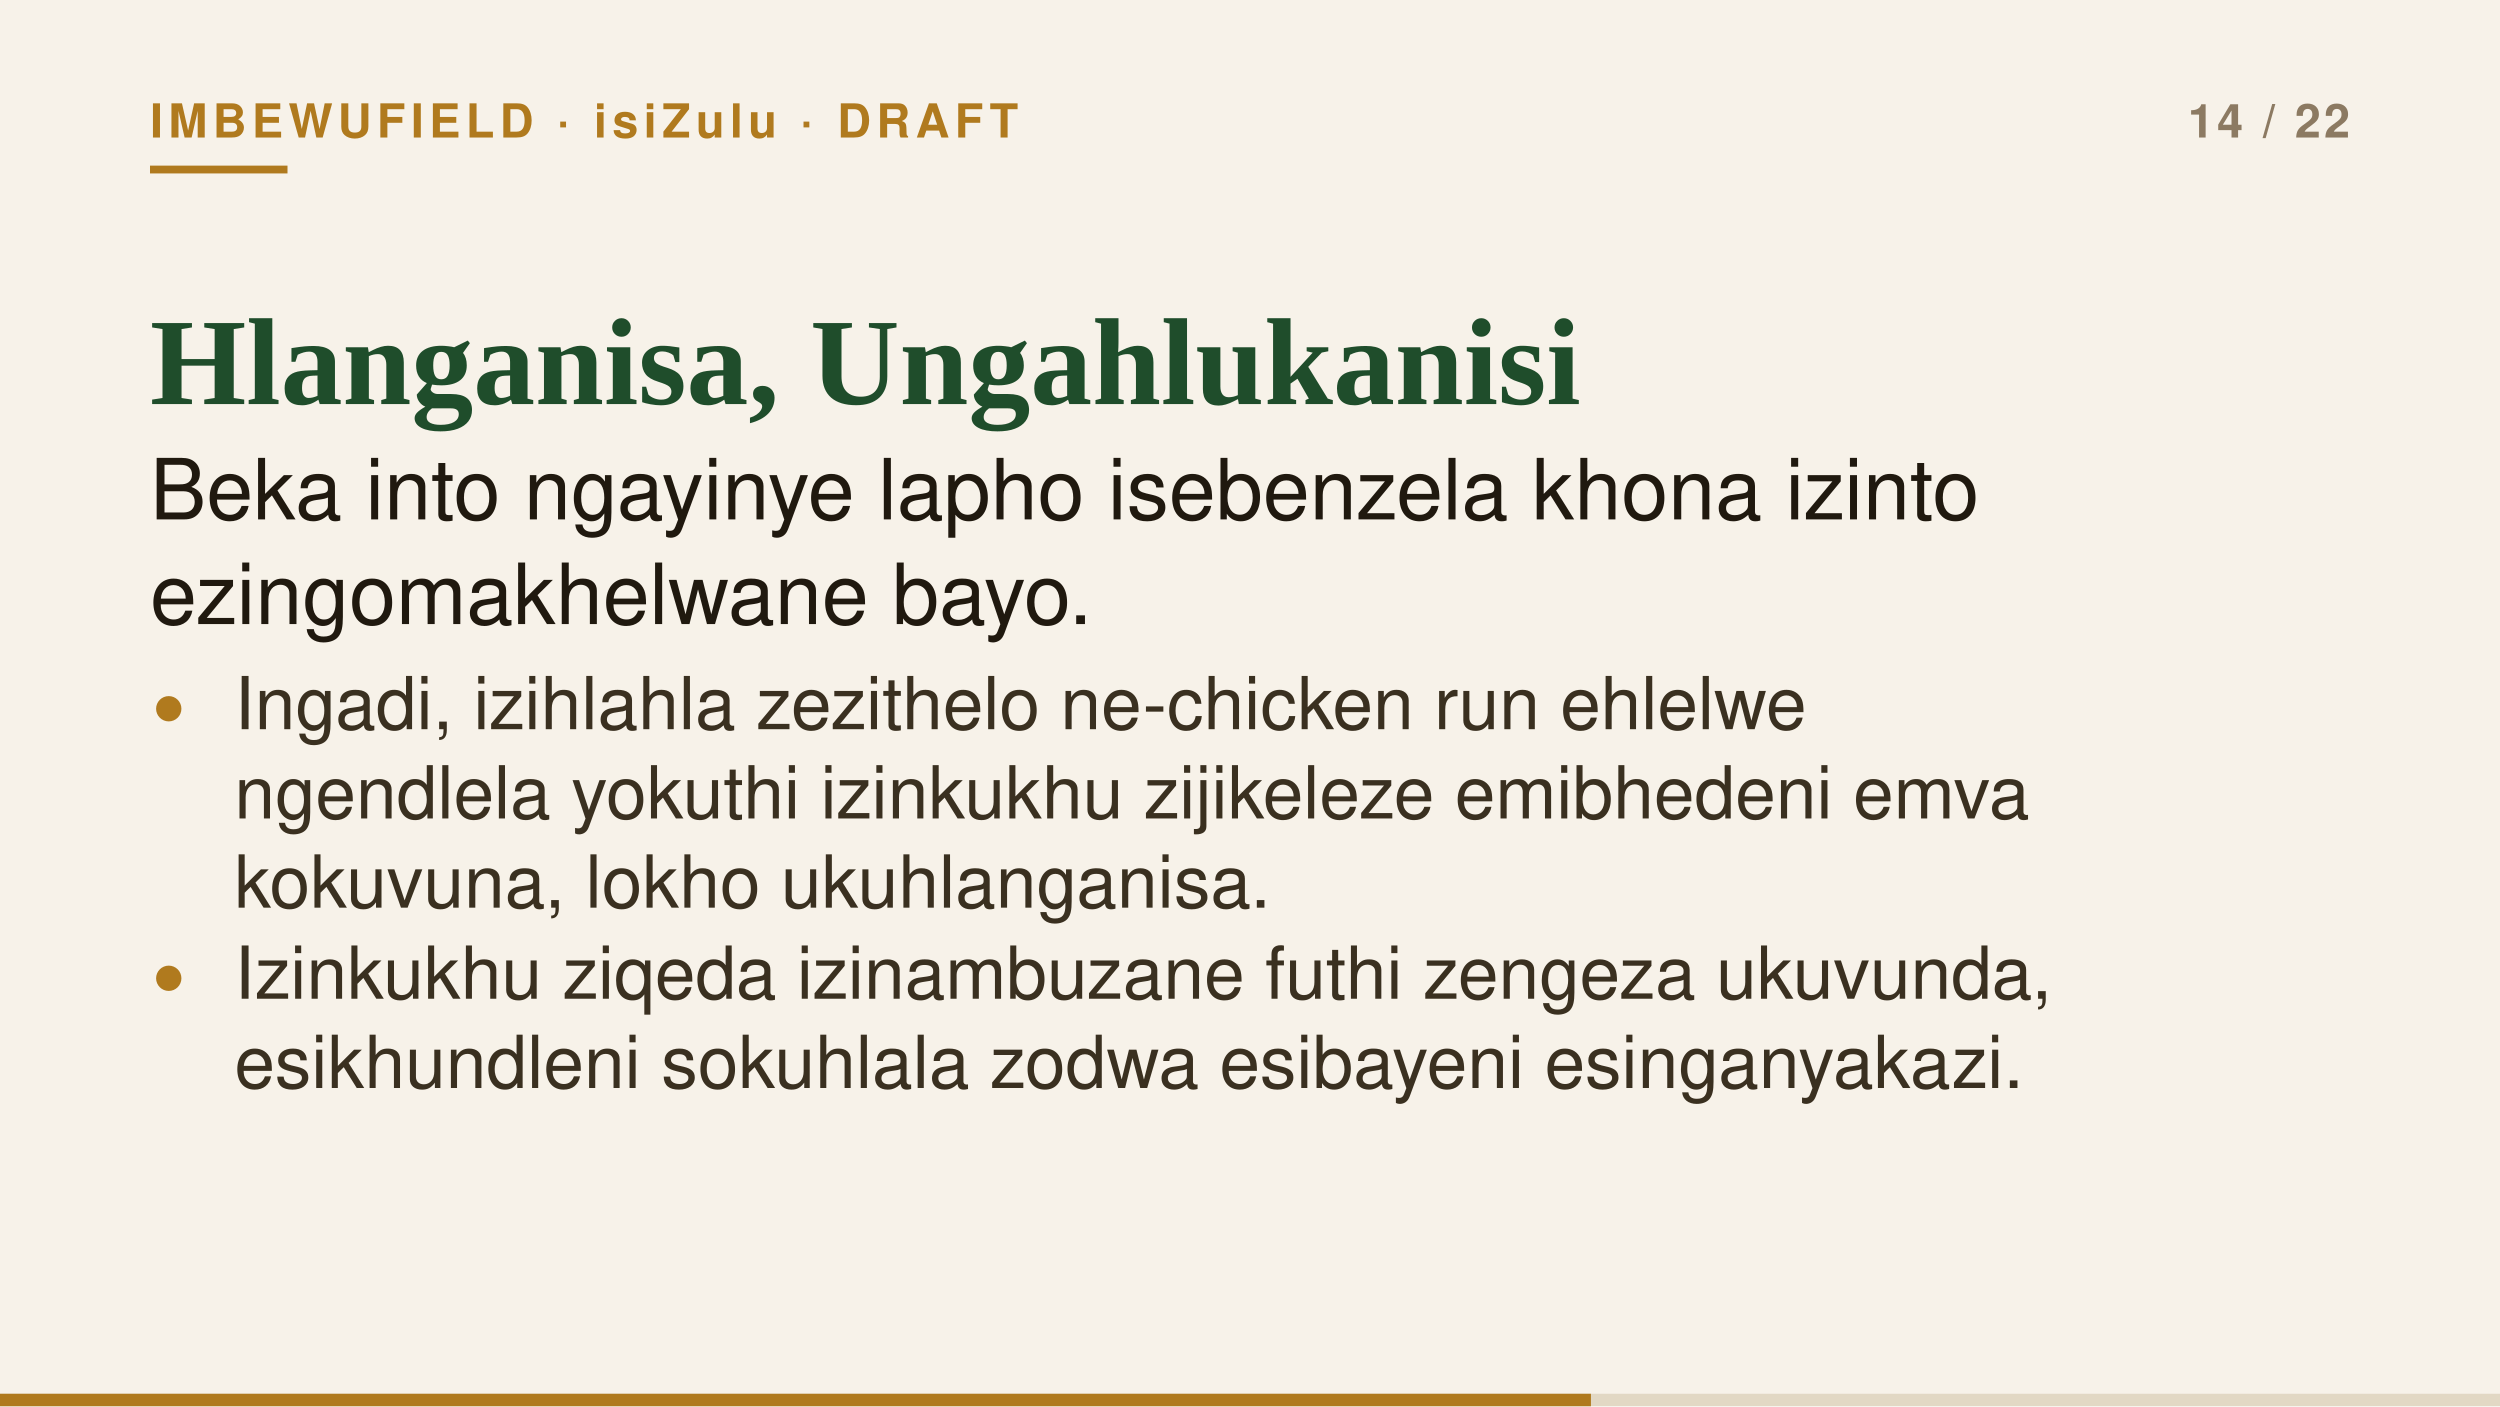
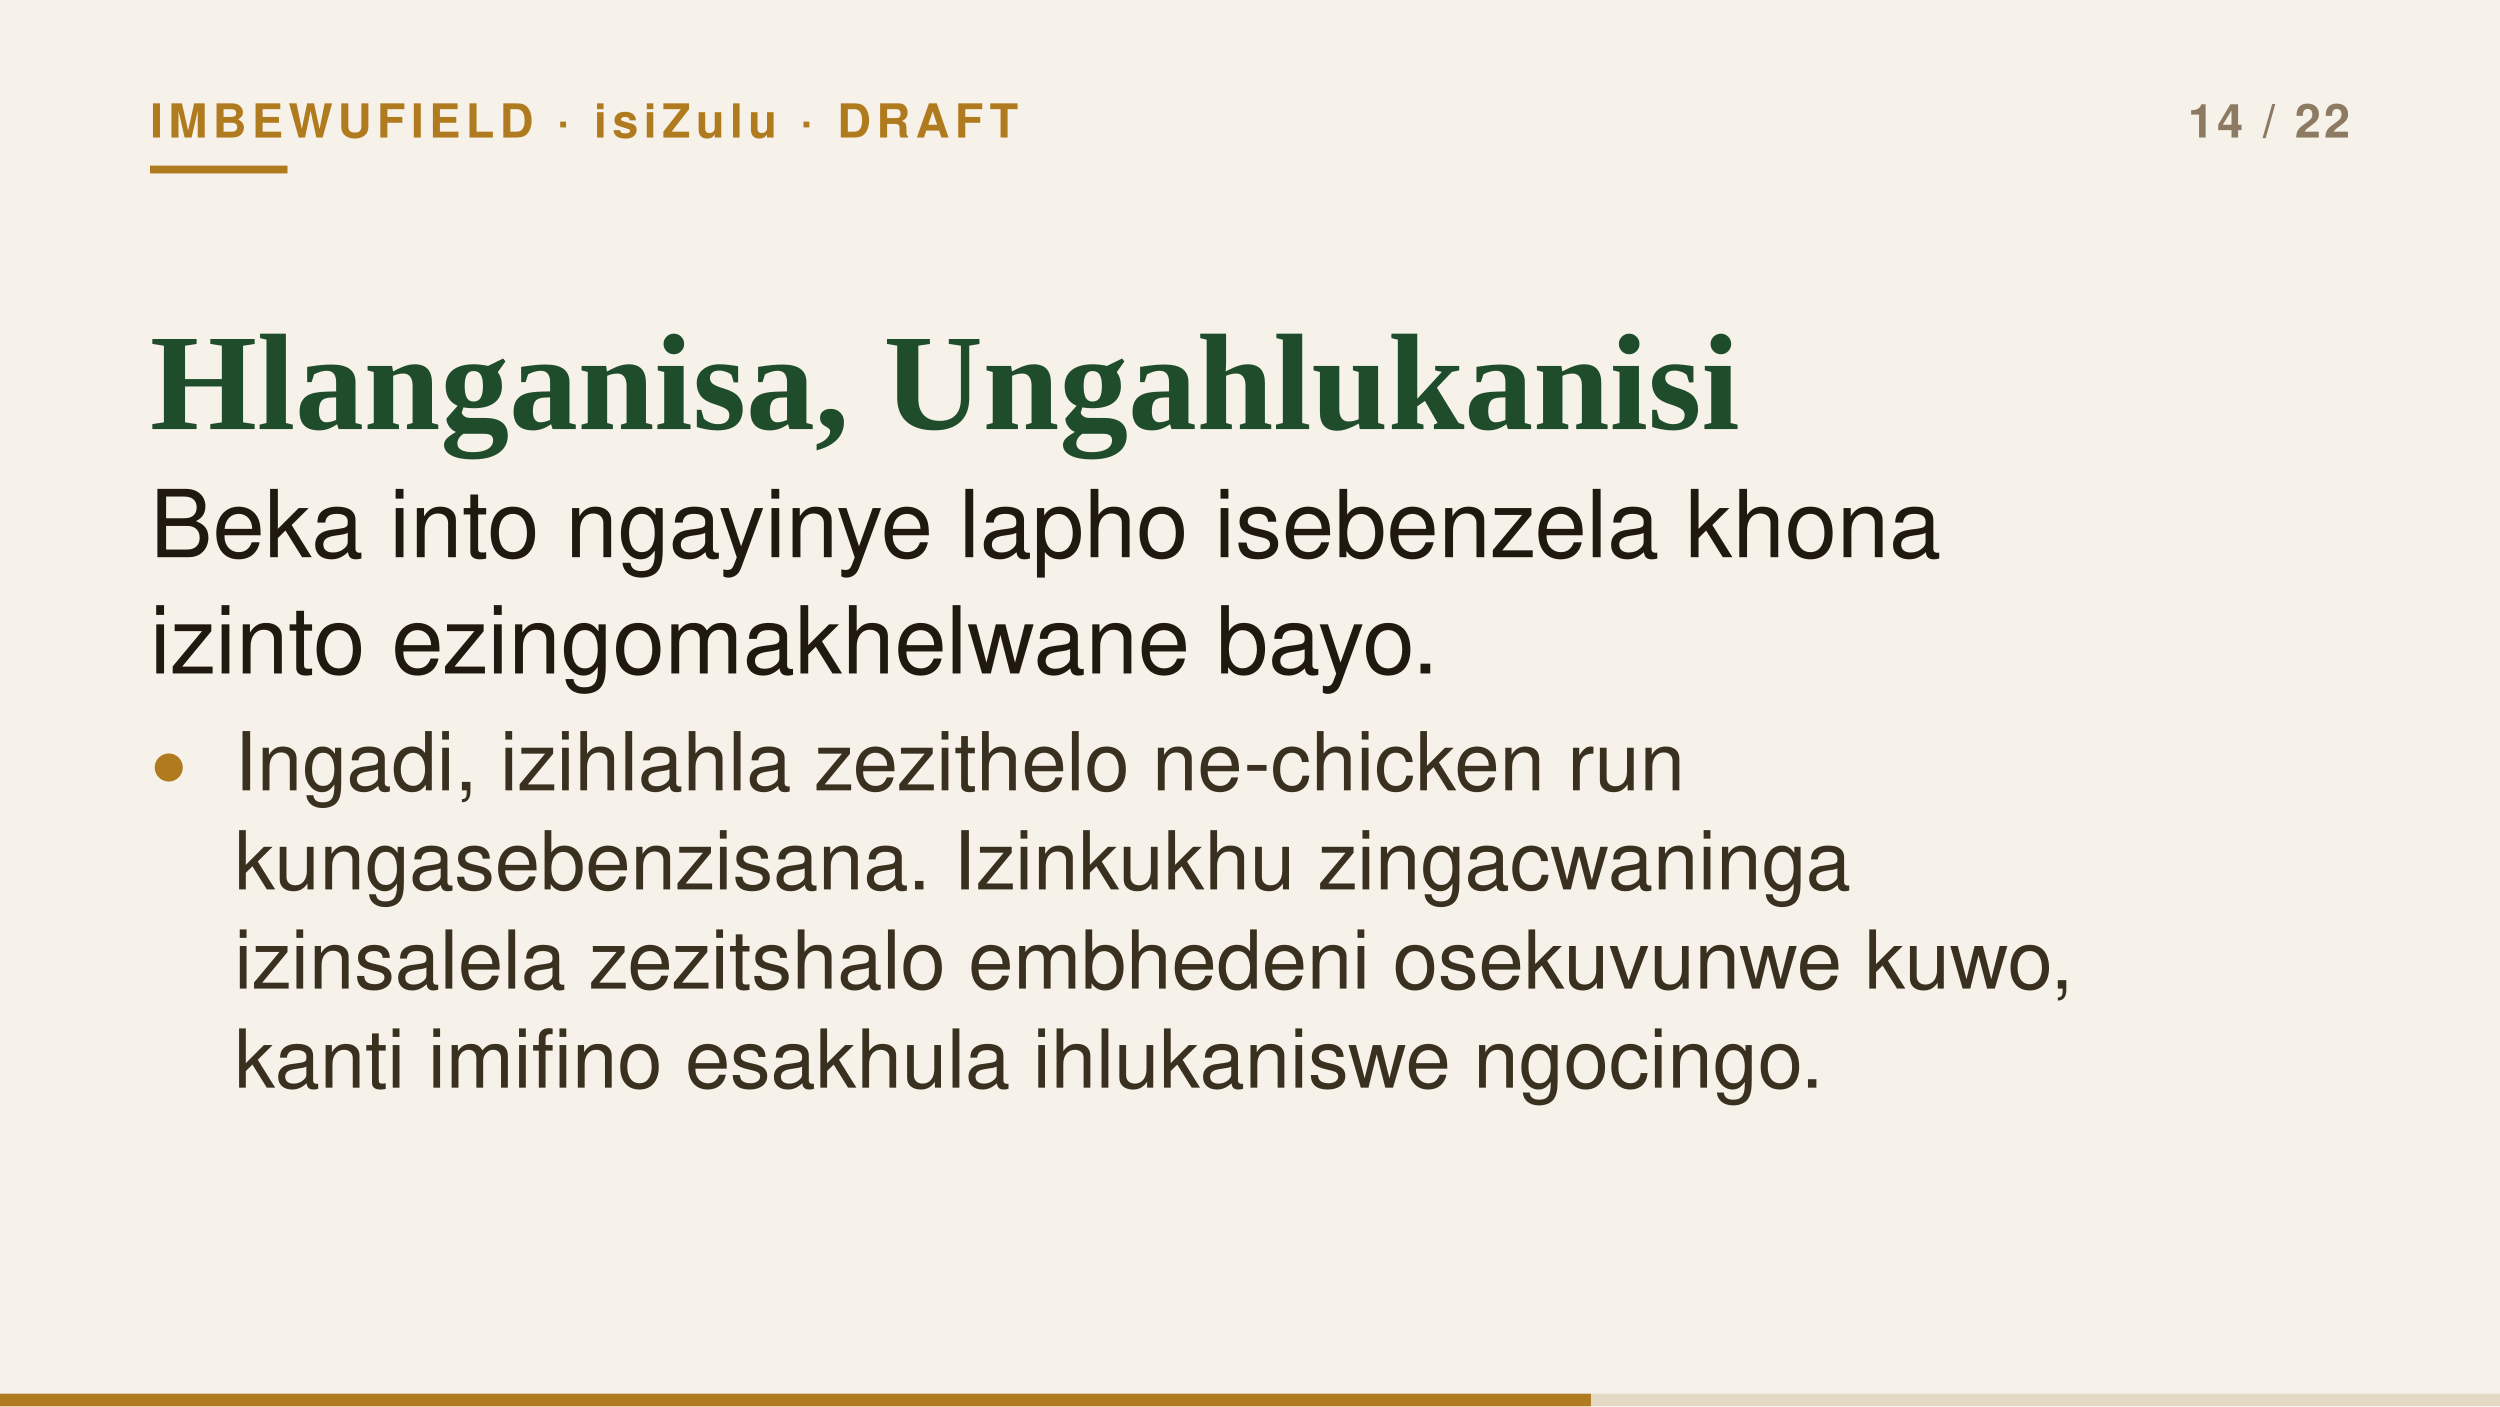
<svg xmlns="http://www.w3.org/2000/svg" viewBox="0 0 1600 900" width="1600" height="900">
  <style>.eye{font:700 30px 'Helvetica Neue',Helvetica,Arial,'Liberation Sans',sans-serif;letter-spacing:3.4px}.num{text-anchor:end;letter-spacing:2px}.hero{font:700 132px Georgia,'Iowan Old Style','Times New Roman',serif}.tag{font:italic 400 58px Georgia,'Iowan Old Style','Times New Roman',serif}.title{font-family:Georgia,'Iowan Old Style','Times New Roman',serif;font-weight:700}.lead{font-family:'Helvetica Neue',Helvetica,Arial,'Liberation Sans',sans-serif;font-weight:400}.point{font-family:'Helvetica Neue',Helvetica,Arial,'Liberation Sans',sans-serif;font-weight:400}.q{font:italic 400 46px Georgia,'Iowan Old Style','Times New Roman',serif}</style>
  <rect width="1600" height="900" fill="#F7F2E9" />
  <text class="eye" font-size="30" x="96" y="88" fill="#B07A1E">IMBEWUFIELD · isiZulu · DRAFT</text>
  <text class="eye num" x="1504" y="88" fill="#8C7A62">14 / 22</text>
  <rect x="96" y="106" width="88" height="5" fill="#B07A1E" />
-   <text class="title" font-size="79.2" fill="#1F4D2B">
-     <tspan x="96" y="258.6">Hlanganisa, Ungahlukanisi</tspan>
+   <text class="title" font-size="88" fill="#1F4D2B">
+     <tspan x="96" y="274.6">Hlanganisa, Ungahlukanisi</tspan>
  </text>
-   <text class="lead" font-size="54" fill="#20190F">
-     <tspan x="96" y="332.4">Beka into ngayinye lapho isebenzela khona izinto</tspan>
-     <tspan x="96" y="399.4">ezingomakhelwane bayo.</tspan>
+   <text class="lead" font-size="60" fill="#20190F">
+     <tspan x="96" y="356.6">Beka into ngayinye lapho isebenzela khona</tspan>
+     <tspan x="96" y="431">izinto ezingomakhelwane bayo.</tspan>
  </text>
-   <circle cx="108" cy="453.6" r="8.1" fill="#B07A1E" />
-   <text class="point" font-size="46.8" fill="#3A3020">
-     <tspan x="150" y="466.7">Ingadi, izihlahla zezithelo ne-chicken run ehlelwe</tspan>
-     <tspan x="150" y="523.8">ngendlela yokuthi izinkukhu zijikeleze emibhedeni emva</tspan>
-     <tspan x="150" y="580.9">kokuvuna, lokho ukuhlanganisa.</tspan>
-   </text>
-   <circle cx="108" cy="626.1" r="8.1" fill="#B07A1E" />
-   <text class="point" font-size="46.8" fill="#3A3020">
-     <tspan x="150" y="639.2">Izinkukhu ziqeda izinambuzane futhi zengeza ukuvunda,</tspan>
-     <tspan x="150" y="696.3">esikhundleni sokuhlala zodwa esibayeni esinganyakazi.</tspan>
+   <circle cx="108" cy="491.2" r="9" fill="#B07A1E" />
+   <text class="point" font-size="52" fill="#3A3020">
+     <tspan x="150" y="505.8">Ingadi, izihlahla zezithelo ne-chicken run</tspan>
+     <tspan x="150" y="569.2">kungasebenzisana. Izinkukhu zingacwaninga</tspan>
+     <tspan x="150" y="632.7">izinsalela zezitshalo embhedeni osekuvunwe kuwo,</tspan>
+     <tspan x="150" y="696.1">kanti imifino esakhula ihlukaniswe ngocingo.</tspan>
  </text>
  <rect x="0" y="892" width="1600" height="8" fill="#E2D8C4" />
  <rect x="0" y="892" width="1018.2" height="8" fill="#B07A1E" />
</svg>
